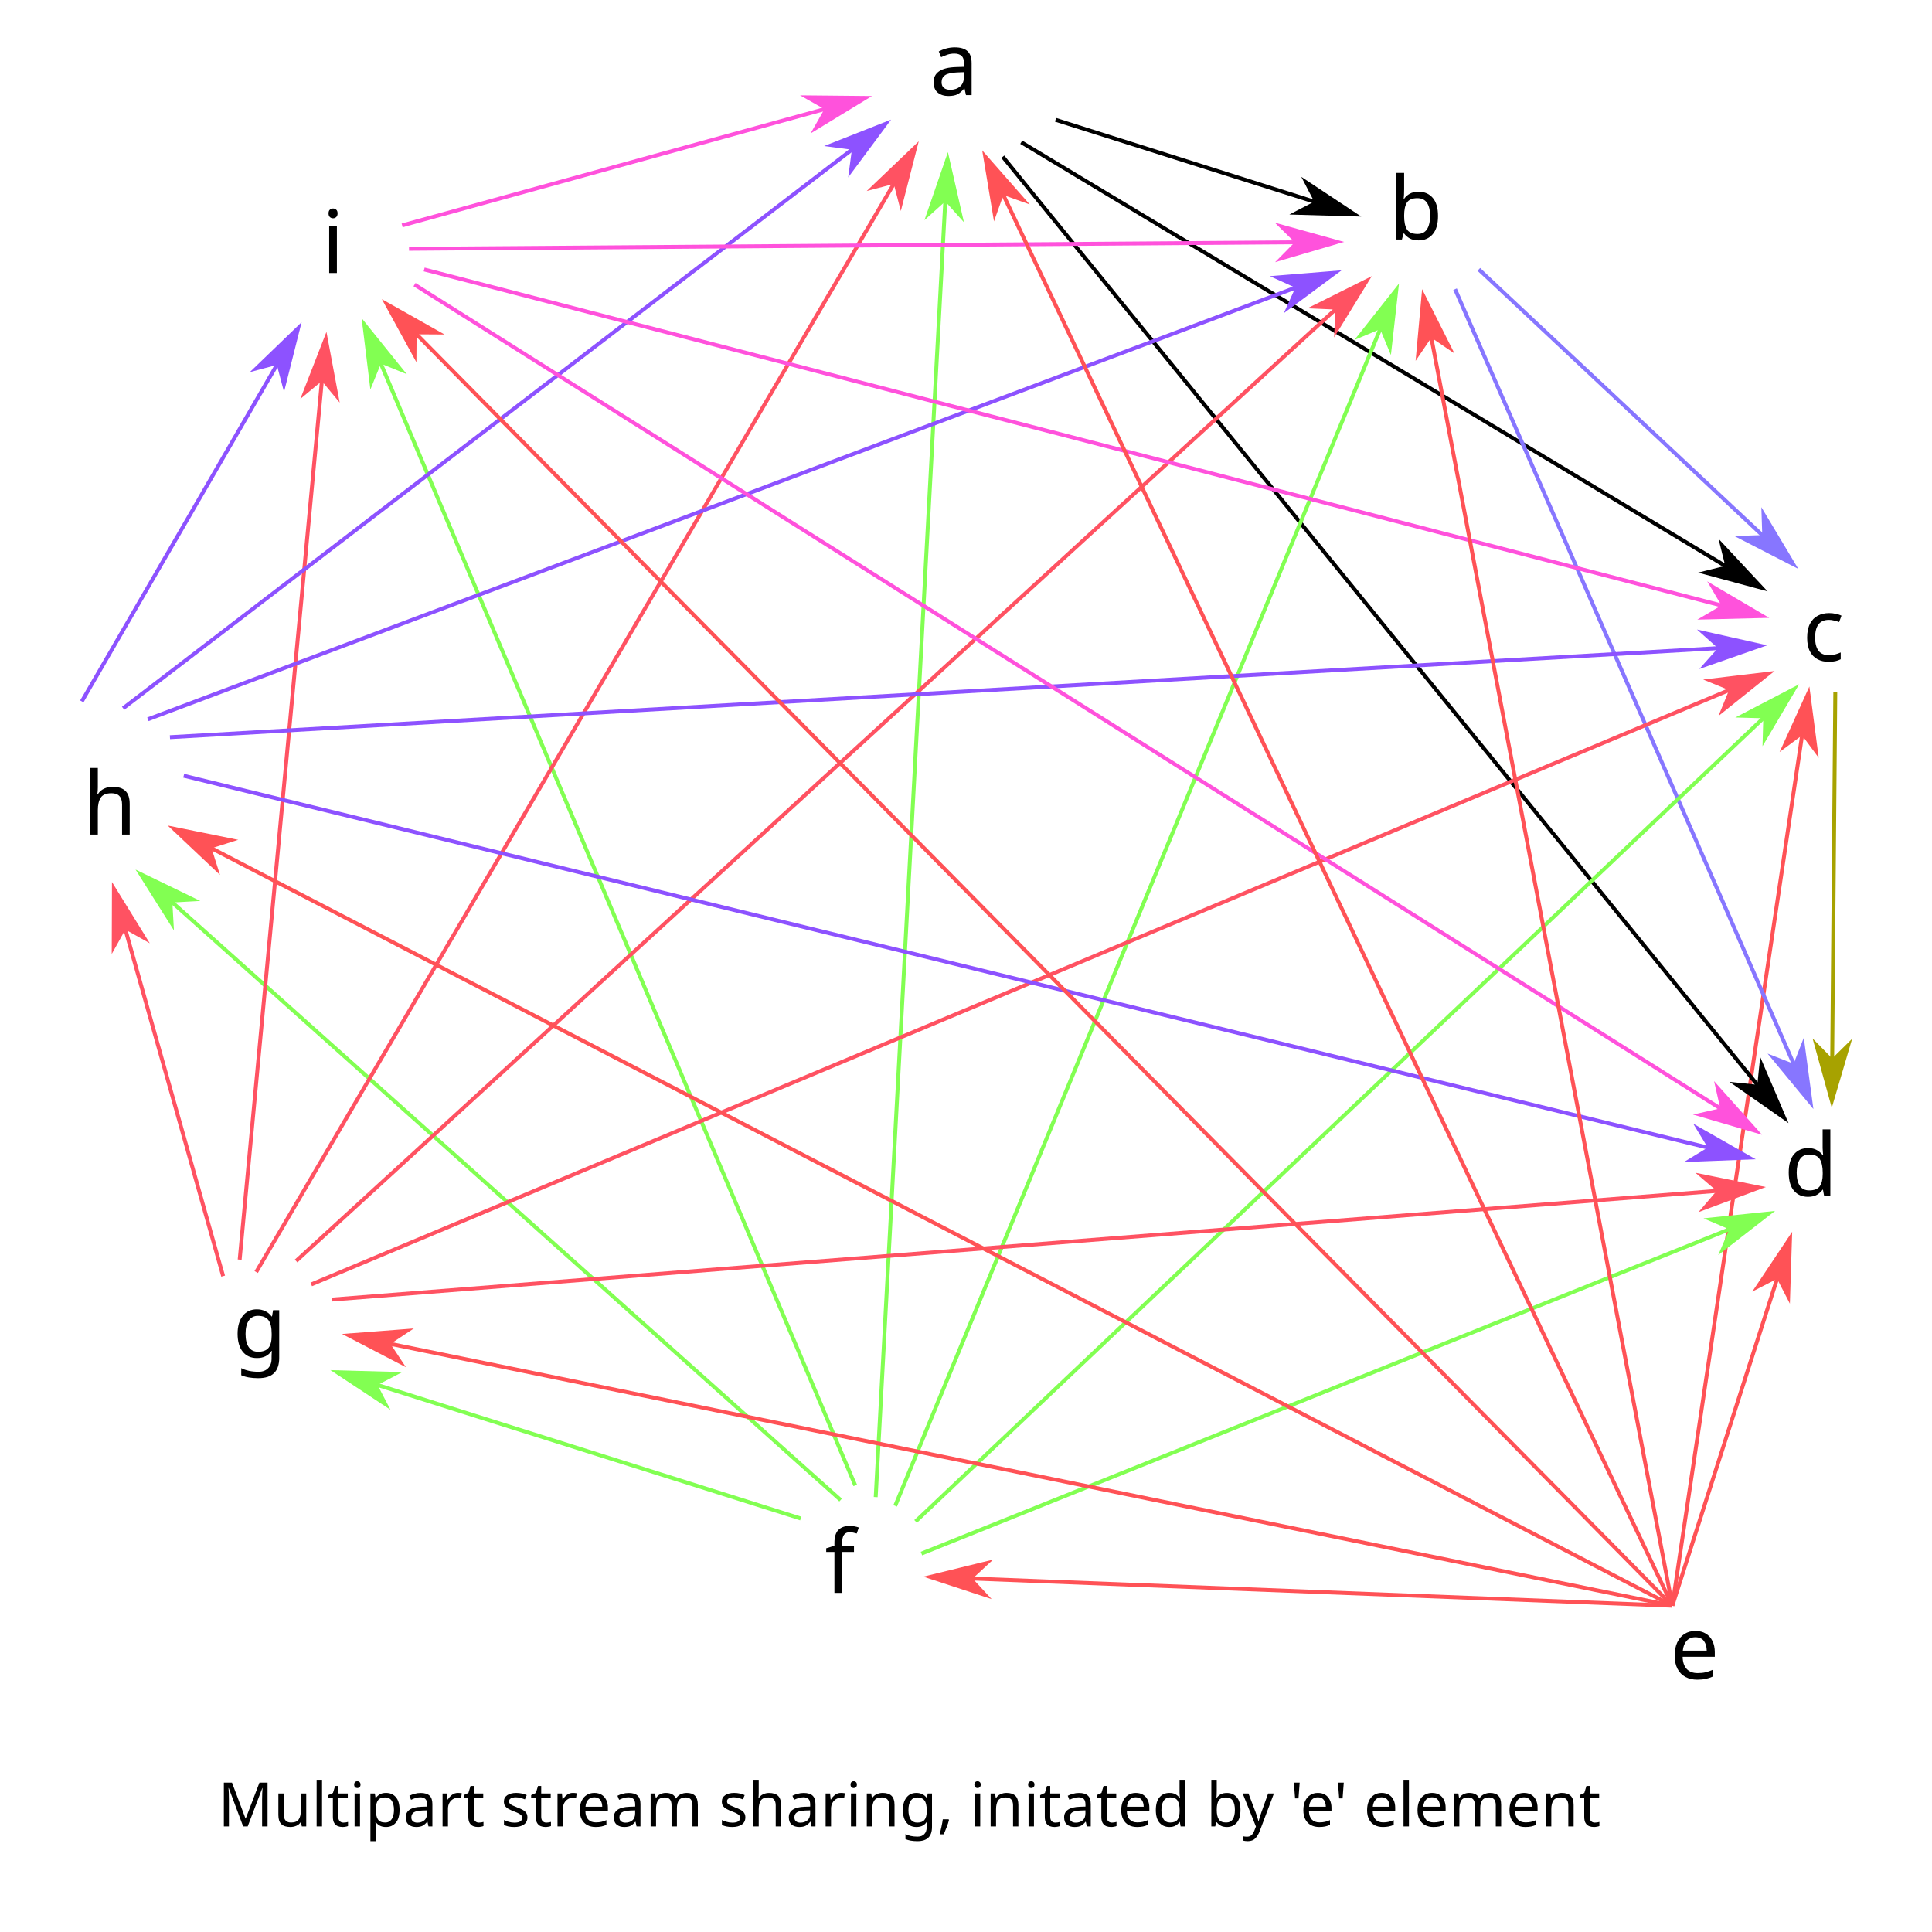
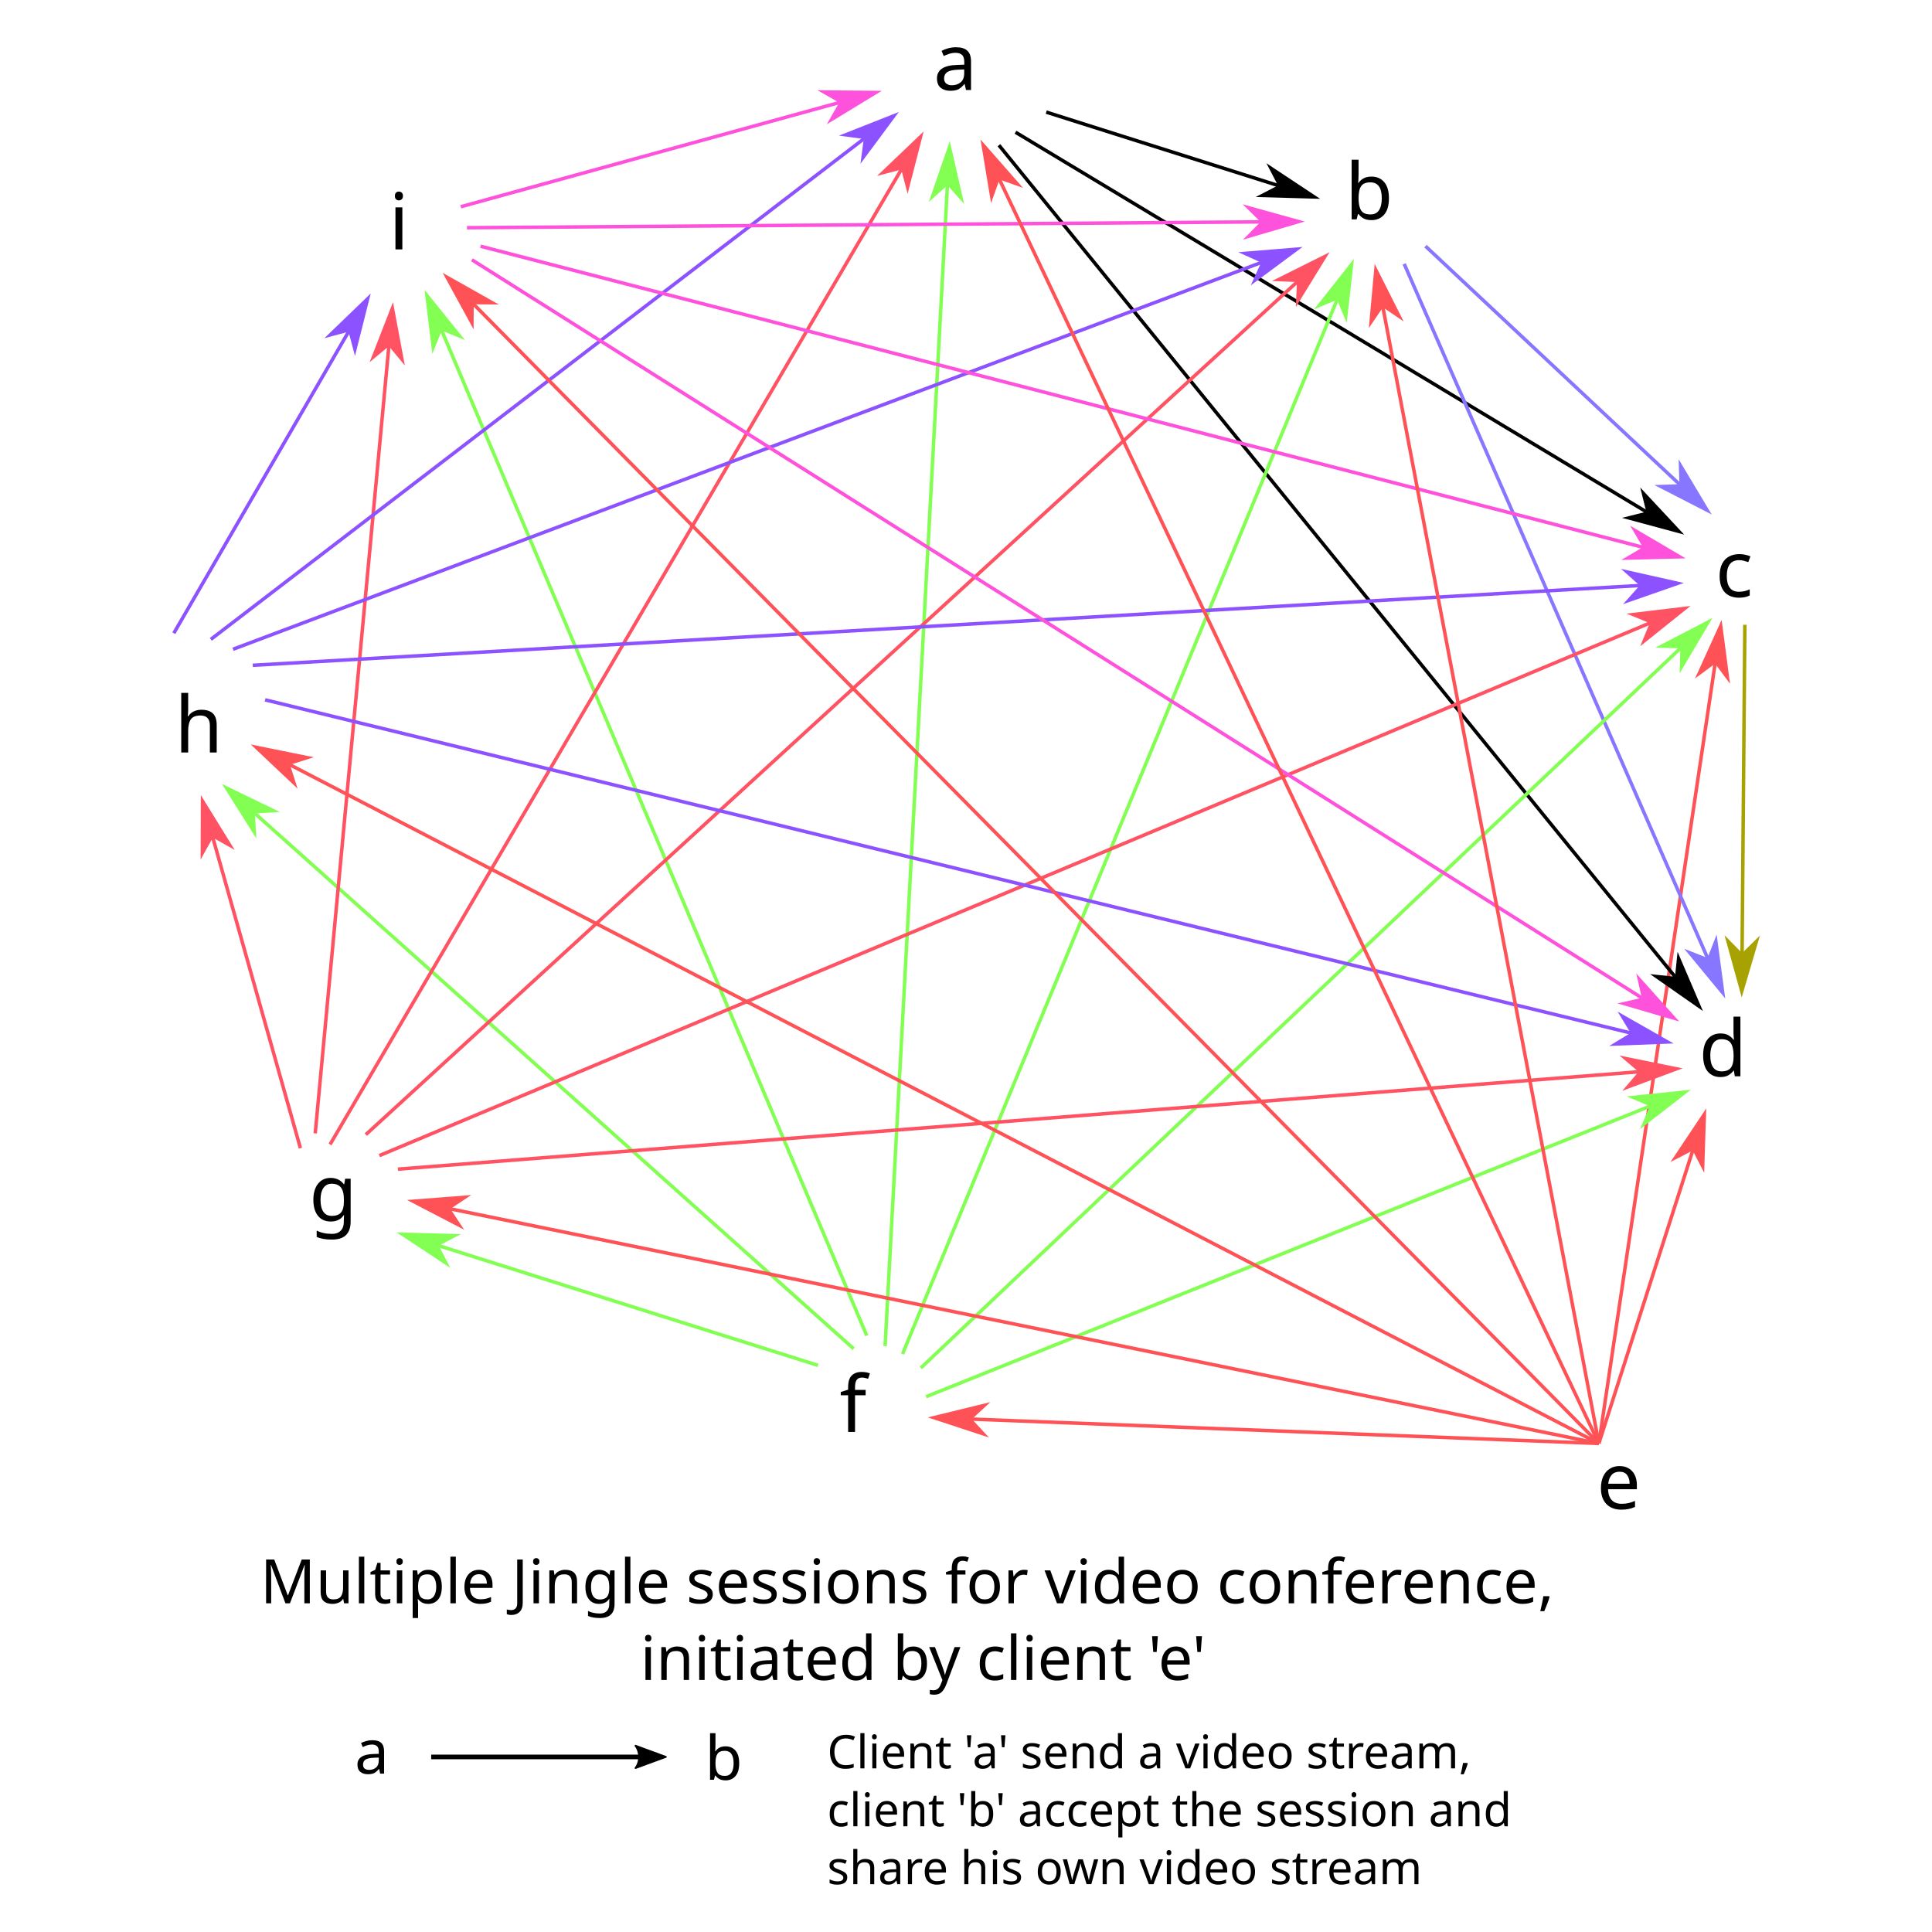
<svg xmlns="http://www.w3.org/2000/svg" width="200mm" height="200mm" viewBox="0 0 708.661 708.661" id="svg2" version="1.1">
  <defs id="defs4">
+     <marker orient="auto" refY="0.0" refX="0.0" id="Arrow2Mend" style="overflow:visible;">
+       <path id="path4729" style="fill-rule:evenodd;stroke-width:0.625;stroke-linejoin:round;stroke:#000000;stroke-opacity:1;fill:#000000;fill-opacity:1" d="M 8.719,4.034 L -2.207,0.016 L 8.719,-4.002 C 6.973,-1.63 6.983,1.616 8.719,4.034 z " transform="scale(0.6) rotate(180) translate(0,0)" />
+     </marker>
    <marker style="overflow:visible" id="marker24351" refX="0" refY="0" orient="auto">
      <path transform="matrix(-0.8,0,0,-0.8,-10,0)" style="fill:#ff5256;fill-opacity:1;fill-rule:evenodd;stroke:#ff5256;stroke-width:1pt;stroke-opacity:1" d="M 0,0 5,-5 -12.5,0 5,5 0,0 Z" id="path24353" />
    </marker>
    <marker orient="auto" refY="0" refX="0" id="marker21482" style="overflow:visible">
      <path id="path21484" d="M 0,0 5,-5 -12.5,0 5,5 0,0 Z" style="fill:#ff5256;fill-opacity:1;fill-rule:evenodd;stroke:#ff5256;stroke-width:1pt;stroke-opacity:1" transform="matrix(-0.8,0,0,-0.8,-10,0)" />
    </marker>
    <marker style="overflow:visible" id="marker20978" refX="0" refY="0" orient="auto">
      <path transform="matrix(-0.8,0,0,-0.8,-10,0)" style="fill:#ff5256;fill-opacity:1;fill-rule:evenodd;stroke:#ff5256;stroke-width:1pt;stroke-opacity:1" d="M 0,0 5,-5 -12.5,0 5,5 0,0 Z" id="path20980" />
    </marker>
    <marker orient="auto" refY="0" refX="0" id="marker20618" style="overflow:visible">
      <path id="path20620" d="M 0,0 5,-5 -12.5,0 5,5 0,0 Z" style="fill:#ff5256;fill-opacity:1;fill-rule:evenodd;stroke:#ff5256;stroke-width:1pt;stroke-opacity:1" transform="matrix(-0.8,0,0,-0.8,-10,0)" />
    </marker>
    <marker style="overflow:visible" id="marker20156" refX="0" refY="0" orient="auto">
      <path transform="matrix(-0.8,0,0,-0.8,-10,0)" style="fill:#ff5256;fill-opacity:1;fill-rule:evenodd;stroke:#ff5256;stroke-width:1pt;stroke-opacity:1" d="M 0,0 5,-5 -12.5,0 5,5 0,0 Z" id="path20158" />
    </marker>
    <marker orient="auto" refY="0" refX="0" id="marker19622" style="overflow:visible">
      <path id="path19624" d="M 0,0 5,-5 -12.5,0 5,5 0,0 Z" style="fill:#ff5256;fill-opacity:1;fill-rule:evenodd;stroke:#ff5256;stroke-width:1pt;stroke-opacity:1" transform="matrix(-0.8,0,0,-0.8,-10,0)" />
    </marker>
    <marker style="overflow:visible" id="marker19178" refX="0" refY="0" orient="auto">
      <path transform="matrix(-0.8,0,0,-0.8,-10,0)" style="fill:#ff5256;fill-opacity:1;fill-rule:evenodd;stroke:#ff5256;stroke-width:1pt;stroke-opacity:1" d="M 0,0 5,-5 -12.5,0 5,5 0,0 Z" id="path19180" />
    </marker>
    <marker orient="auto" refY="0" refX="0" id="marker18434" style="overflow:visible">
      <path id="path18436" d="M 0,0 5,-5 -12.5,0 5,5 0,0 Z" style="fill:#ff5256;fill-opacity:1;fill-rule:evenodd;stroke:#ff5256;stroke-width:1pt;stroke-opacity:1" transform="matrix(-0.8,0,0,-0.8,-10,0)" />
    </marker>
    <marker style="overflow:visible" id="marker17888" refX="0" refY="0" orient="auto">
      <path transform="matrix(-0.8,0,0,-0.8,-10,0)" style="fill:#ff52dc;fill-opacity:1;fill-rule:evenodd;stroke:#ff52dc;stroke-width:1pt;stroke-opacity:1" d="M 0,0 5,-5 -12.5,0 5,5 0,0 Z" id="path17890" />
    </marker>
    <marker orient="auto" refY="0" refX="0" id="marker17504" style="overflow:visible">
      <path id="path17506" d="M 0,0 5,-5 -12.5,0 5,5 0,0 Z" style="fill:#ff52dc;fill-opacity:1;fill-rule:evenodd;stroke:#ff52dc;stroke-width:1pt;stroke-opacity:1" transform="matrix(-0.8,0,0,-0.8,-10,0)" />
    </marker>
    <marker style="overflow:visible" id="marker17096" refX="0" refY="0" orient="auto">
      <path transform="matrix(-0.8,0,0,-0.8,-10,0)" style="fill:#ff52dc;fill-opacity:1;fill-rule:evenodd;stroke:#ff52dc;stroke-width:1pt;stroke-opacity:1" d="M 0,0 5,-5 -12.5,0 5,5 0,0 Z" id="path17098" />
    </marker>
    <marker orient="auto" refY="0" refX="0" id="marker16442" style="overflow:visible">
      <path id="path16444" d="M 0,0 5,-5 -12.5,0 5,5 0,0 Z" style="fill:#ff52dc;fill-opacity:1;fill-rule:evenodd;stroke:#ff52dc;stroke-width:1pt;stroke-opacity:1" transform="matrix(-0.8,0,0,-0.8,-10,0)" />
    </marker>
    <marker style="overflow:visible" id="marker16010" refX="0" refY="0" orient="auto">
      <path transform="matrix(-0.8,0,0,-0.8,-10,0)" style="fill:#8d52ff;fill-opacity:1;fill-rule:evenodd;stroke:#8d52ff;stroke-width:1pt;stroke-opacity:1" d="M 0,0 5,-5 -12.5,0 5,5 0,0 Z" id="path16012" />
    </marker>
    <marker orient="auto" refY="0" refX="0" id="marker15458" style="overflow:visible">
      <path id="path15460" d="M 0,0 5,-5 -12.5,0 5,5 0,0 Z" style="fill:#8d52ff;fill-opacity:1;fill-rule:evenodd;stroke:#8d52ff;stroke-width:1pt;stroke-opacity:1" transform="matrix(-0.8,0,0,-0.8,-10,0)" />
    </marker>
    <marker style="overflow:visible" id="marker14858" refX="0" refY="0" orient="auto">
      <path transform="matrix(-0.8,0,0,-0.8,-10,0)" style="fill:#8d52ff;fill-opacity:1;fill-rule:evenodd;stroke:#8d52ff;stroke-width:1pt;stroke-opacity:1" d="M 0,0 5,-5 -12.5,0 5,5 0,0 Z" id="path14860" />
    </marker>
    <marker orient="auto" refY="0" refX="0" id="marker14294" style="overflow:visible">
      <path id="path14296" d="M 0,0 5,-5 -12.5,0 5,5 0,0 Z" style="fill:#8d52ff;fill-opacity:1;fill-rule:evenodd;stroke:#8d52ff;stroke-width:1pt;stroke-opacity:1" transform="matrix(-0.8,0,0,-0.8,-10,0)" />
    </marker>
    <marker style="overflow:visible" id="marker13418" refX="0" refY="0" orient="auto">
      <path transform="matrix(-0.8,0,0,-0.8,-10,0)" style="fill:#8d52ff;fill-opacity:1;fill-rule:evenodd;stroke:#8d52ff;stroke-width:1pt;stroke-opacity:1" d="M 0,0 5,-5 -12.5,0 5,5 0,0 Z" id="path13420" />
    </marker>
    <marker orient="auto" refY="0" refX="0" id="marker13088" style="overflow:visible">
      <path id="path13090" d="M 0,0 5,-5 -12.5,0 5,5 0,0 Z" style="fill:#ff5262;fill-opacity:1;fill-rule:evenodd;stroke:#ff5262;stroke-width:1pt;stroke-opacity:1" transform="matrix(-0.8,0,0,-0.8,-10,0)" />
    </marker>
    <marker style="overflow:visible" id="marker12566" refX="0" refY="0" orient="auto">
      <path transform="matrix(-0.8,0,0,-0.8,-10,0)" style="fill:#ff5262;fill-opacity:1;fill-rule:evenodd;stroke:#ff5262;stroke-width:1pt;stroke-opacity:1" d="M 0,0 5,-5 -12.5,0 5,5 0,0 Z" id="path12568" />
    </marker>
    <marker orient="auto" refY="0" refX="0" id="marker12182" style="overflow:visible">
      <path id="path12184" d="M 0,0 5,-5 -12.5,0 5,5 0,0 Z" style="fill:#ff5262;fill-opacity:1;fill-rule:evenodd;stroke:#ff5262;stroke-width:1pt;stroke-opacity:1" transform="matrix(-0.8,0,0,-0.8,-10,0)" />
    </marker>
    <marker style="overflow:visible" id="marker11780" refX="0" refY="0" orient="auto">
      <path transform="matrix(-0.8,0,0,-0.8,-10,0)" style="fill:#ff5262;fill-opacity:1;fill-rule:evenodd;stroke:#ff5262;stroke-width:1pt;stroke-opacity:1" d="M 0,0 5,-5 -12.5,0 5,5 0,0 Z" id="path11782" />
    </marker>
    <marker orient="auto" refY="0" refX="0" id="marker11330" style="overflow:visible">
      <path id="path11332" d="M 0,0 5,-5 -12.5,0 5,5 0,0 Z" style="fill:#ff5262;fill-opacity:1;fill-rule:evenodd;stroke:#ff5262;stroke-width:1pt;stroke-opacity:1" transform="matrix(-0.8,0,0,-0.8,-10,0)" />
    </marker>
    <marker style="overflow:visible" id="marker10544" refX="0" refY="0" orient="auto">
      <path transform="matrix(-0.8,0,0,-0.8,-10,0)" style="fill:#ff5262;fill-opacity:1;fill-rule:evenodd;stroke:#ff5262;stroke-width:1pt;stroke-opacity:1" d="M 0,0 5,-5 -12.5,0 5,5 0,0 Z" id="path10546" />
    </marker>
    <marker orient="auto" refY="0" refX="0" id="marker10202" style="overflow:visible">
      <path id="path10204" d="M 0,0 5,-5 -12.5,0 5,5 0,0 Z" style="fill:#82ff52;fill-opacity:1;fill-rule:evenodd;stroke:#82ff52;stroke-width:1pt;stroke-opacity:1" transform="matrix(-0.8,0,0,-0.8,-10,0)" />
    </marker>
    <marker style="overflow:visible" id="marker9866" refX="0" refY="0" orient="auto">
      <path transform="matrix(-0.8,0,0,-0.8,-10,0)" style="fill:#82ff52;fill-opacity:1;fill-rule:evenodd;stroke:#82ff52;stroke-width:1pt;stroke-opacity:1" d="M 0,0 5,-5 -12.5,0 5,5 0,0 Z" id="path9868" />
    </marker>
    <marker orient="auto" refY="0" refX="0" id="marker9464" style="overflow:visible">
      <path id="path9466" d="M 0,0 5,-5 -12.5,0 5,5 0,0 Z" style="fill:#82ff52;fill-opacity:1;fill-rule:evenodd;stroke:#82ff52;stroke-width:1pt;stroke-opacity:1" transform="matrix(-0.8,0,0,-0.8,-10,0)" />
    </marker>
    <marker style="overflow:visible" id="marker9008" refX="0" refY="0" orient="auto">
      <path transform="matrix(-0.8,0,0,-0.8,-10,0)" style="fill:#82ff52;fill-opacity:1;fill-rule:evenodd;stroke:#82ff52;stroke-width:1pt;stroke-opacity:1" d="M 0,0 5,-5 -12.5,0 5,5 0,0 Z" id="path9010" />
    </marker>
    <marker orient="auto" refY="0" refX="0" id="marker8666" style="overflow:visible">
      <path id="path8668" d="M 0,0 5,-5 -12.5,0 5,5 0,0 Z" style="fill:#82ff52;fill-opacity:1;fill-rule:evenodd;stroke:#82ff52;stroke-width:1pt;stroke-opacity:1" transform="matrix(-0.8,0,0,-0.8,-10,0)" />
    </marker>
    <marker style="overflow:visible" id="marker8384" refX="0" refY="0" orient="auto">
      <path transform="matrix(-0.8,0,0,-0.8,-10,0)" style="fill:#82ff52;fill-opacity:1;fill-rule:evenodd;stroke:#82ff52;stroke-width:1pt;stroke-opacity:1" d="M 0,0 5,-5 -12.5,0 5,5 0,0 Z" id="path8386" />
    </marker>
    <marker orient="auto" refY="0" refX="0" id="marker8174" style="overflow:visible">
      <path id="path8176" d="M 0,0 5,-5 -12.5,0 5,5 0,0 Z" style="fill:#82ff52;fill-opacity:1;fill-rule:evenodd;stroke:#82ff52;stroke-width:1pt;stroke-opacity:1" transform="matrix(-0.8,0,0,-0.8,-10,0)" />
    </marker>
    <marker style="overflow:visible" id="marker6668" refX="0" refY="0" orient="auto">
      <path transform="matrix(-0.8,0,0,-0.8,-10,0)" style="fill:#a7a200;fill-opacity:1;fill-rule:evenodd;stroke:#a7a200;stroke-width:1pt;stroke-opacity:1" d="M 0,0 5,-5 -12.5,0 5,5 0,0 Z" id="path6670" />
    </marker>
    <marker orient="auto" refY="0" refX="0" id="marker6350" style="overflow:visible">
      <path id="path6352" d="M 0,0 5,-5 -12.5,0 5,5 0,0 Z" style="fill:#8776ff;fill-opacity:1;fill-rule:evenodd;stroke:#8776ff;stroke-width:1pt;stroke-opacity:1" transform="matrix(-0.8,0,0,-0.8,-10,0)" />
    </marker>
    <marker style="overflow:visible" id="marker5876" refX="0" refY="0" orient="auto">
      <path transform="matrix(-0.8,0,0,-0.8,-10,0)" style="fill:#8776ff;fill-opacity:1;fill-rule:evenodd;stroke:#8776ff;stroke-width:1pt;stroke-opacity:1" d="M 0,0 5,-5 -12.5,0 5,5 0,0 Z" id="path5878" />
    </marker>
    <marker orient="auto" refY="0" refX="0" id="marker5594" style="overflow:visible">
      <path id="path5596" d="M 0,0 5,-5 -12.5,0 5,5 0,0 Z" style="fill:#000000;fill-opacity:1;fill-rule:evenodd;stroke:#000000;stroke-width:1pt;stroke-opacity:1" transform="matrix(-0.8,0,0,-0.8,-10,0)" />
    </marker>
    <marker style="overflow:visible" id="marker5102" refX="0" refY="0" orient="auto">
      <path transform="matrix(-0.8,0,0,-0.8,-10,0)" style="fill:#000000;fill-opacity:1;fill-rule:evenodd;stroke:#000000;stroke-width:1pt;stroke-opacity:1" d="M 0,0 5,-5 -12.5,0 5,5 0,0 Z" id="path5104" />
    </marker>
    <marker orient="auto" refY="0" refX="0" id="Arrow1Lend" style="overflow:visible">
      <path id="path4221" d="M 0,0 5,-5 -12.5,0 5,5 0,0 Z" style="fill:#000000;fill-opacity:1;fill-rule:evenodd;stroke:#000000;stroke-width:1pt;stroke-opacity:1" transform="matrix(-0.8,0,0,-0.8,-10,0)" />
    </marker>
  </defs>
  <g id="layer1" transform="translate(0,-343.7008)">
-     <path id="path19176" d="M 613.417,932.685 663.274,598.245" style="fill:none;fill-rule:evenodd;stroke:#ff5256;stroke-width:1.428px;stroke-linecap:butt;stroke-linejoin:miter;stroke-opacity:1;marker-end:url(#marker19178)" />
    <text xml:space="preserve" style="font-style:normal;font-weight:normal;font-size:22.5px;line-height:125%;font-family:sans-serif;letter-spacing:0px;word-spacing:0px;fill:#000000;fill-opacity:1;stroke:none;stroke-width:1px;stroke-linecap:butt;stroke-linejoin:miter;stroke-opacity:1" x="122.857" y="399.505" id="text4136">
      <tspan id="tspan4138" x="122.857" y="399.505" />
    </text>
-     <text xml:space="preserve" style="font-style:normal;font-weight:normal;font-size:32.119px;line-height:125%;font-family:sans-serif;letter-spacing:0px;word-spacing:0px;fill:#000000;fill-opacity:1;stroke:none;stroke-width:1px;stroke-linecap:butt;stroke-linejoin:miter;stroke-opacity:1" x="340.968" y="378.59" id="text4176">
-       <tspan id="tspan4178" x="340.968" y="378.59">a</tspan>
+     <g id="g4640" transform="translate(33.80554,0)">
+       <path style="fill:none;fill-rule:evenodd;stroke:#ff5256;stroke-width:1.279px;stroke-linecap:butt;stroke-linejoin:miter;stroke-opacity:1;marker-end:url(#marker19178)" d="m 552.657,873.167 44.67,-299.646" id="path19176" />
+       <text id="text4176" y="376.718" x="308.552" style="font-style:normal;font-weight:normal;font-size:28.777px;line-height:125%;font-family:sans-serif;letter-spacing:0px;word-spacing:0px;fill:#000000;fill-opacity:1;stroke:none;stroke-width:1px;stroke-linecap:butt;stroke-linejoin:miter;stroke-opacity:1" xml:space="preserve">
+         <tspan y="376.718" x="308.552" id="tspan4178">a</tspan>
+       </text>
+       <text id="text4180" y="424.164" x="459.533" style="font-style:normal;font-weight:normal;font-size:28.777px;line-height:125%;font-family:sans-serif;letter-spacing:0px;word-spacing:0px;fill:#000000;fill-opacity:1;stroke:none;stroke-width:1px;stroke-linecap:butt;stroke-linejoin:miter;stroke-opacity:1" xml:space="preserve">
+         <tspan y="424.164" x="459.533" id="tspan4182">b</tspan>
+       </text>
+       <text id="text4184" y="562.665" x="595.382" style="font-style:normal;font-weight:normal;font-size:28.777px;line-height:125%;font-family:sans-serif;letter-spacing:0px;word-spacing:0px;fill:#000000;fill-opacity:1;stroke:none;stroke-width:1px;stroke-linecap:butt;stroke-linejoin:miter;stroke-opacity:1" xml:space="preserve">
+         <tspan y="562.665" x="595.382" id="tspan4186">c</tspan>
+       </text>
+       <text id="text4188" y="738.49" x="589.327" style="font-style:normal;font-weight:normal;font-size:28.777px;line-height:125%;font-family:sans-serif;letter-spacing:0px;word-spacing:0px;fill:#000000;fill-opacity:1;stroke:none;stroke-width:1px;stroke-linecap:butt;stroke-linejoin:miter;stroke-opacity:1" xml:space="preserve">
+         <tspan y="738.49" x="589.327" id="tspan4190">d</tspan>
+       </text>
+       <text id="text4192" y="897.173" x="551.841" style="font-style:normal;font-weight:normal;font-size:28.777px;line-height:125%;font-family:sans-serif;letter-spacing:0px;word-spacing:0px;fill:#000000;fill-opacity:1;stroke:none;stroke-width:1px;stroke-linecap:butt;stroke-linejoin:miter;stroke-opacity:1" xml:space="preserve">
+         <tspan y="897.173" x="551.841" id="tspan4194">e</tspan>
+       </text>
+       <text id="text4196" y="868.951" x="274.15" style="font-style:normal;font-weight:normal;font-size:28.777px;line-height:125%;font-family:sans-serif;letter-spacing:0px;word-spacing:0px;fill:#000000;fill-opacity:1;stroke:none;stroke-width:1px;stroke-linecap:butt;stroke-linejoin:miter;stroke-opacity:1" xml:space="preserve">
+         <tspan y="868.951" x="274.15" id="tspan4198">f</tspan>
+       </text>
+       <text id="text4200" y="791.477" x="79.558" style="font-style:normal;font-weight:normal;font-size:28.777px;line-height:125%;font-family:sans-serif;letter-spacing:0px;word-spacing:0px;fill:#000000;fill-opacity:1;stroke:none;stroke-width:1px;stroke-linecap:butt;stroke-linejoin:miter;stroke-opacity:1" xml:space="preserve">
+         <tspan y="791.477" x="79.558" id="tspan4202">g</tspan>
+       </text>
+       <text id="text4204" y="619.727" x="30.225" style="font-style:normal;font-weight:normal;font-size:28.777px;line-height:125%;font-family:sans-serif;letter-spacing:0px;word-spacing:0px;fill:#000000;fill-opacity:1;stroke:none;stroke-width:1px;stroke-linecap:butt;stroke-linejoin:miter;stroke-opacity:1" xml:space="preserve">
+         <tspan y="619.727" x="30.225" id="tspan4206">h</tspan>
+       </text>
+       <text id="text4208" y="435.187" x="108.792" style="font-style:normal;font-weight:normal;font-size:28.777px;line-height:125%;font-family:sans-serif;letter-spacing:0px;word-spacing:0px;fill:#000000;fill-opacity:1;stroke:none;stroke-width:1px;stroke-linecap:butt;stroke-linejoin:miter;stroke-opacity:1" xml:space="preserve">
+         <tspan y="435.187" x="108.792" id="tspan4210">i</tspan>
+       </text>
+       <path id="path4212" d="m 349.96,384.826 98.106,31.054" style="fill:none;fill-rule:evenodd;stroke:#000000;stroke-width:1.279px;stroke-linecap:butt;stroke-linejoin:miter;stroke-opacity:1;marker-end:url(#Arrow1Lend)" />
+       <path style="fill:none;fill-rule:evenodd;stroke:#000000;stroke-width:1.279px;stroke-linecap:butt;stroke-linejoin:miter;stroke-opacity:1;marker-end:url(#marker5102)" d="M 338.681,392.2 581.833,538.519" id="path5100" />
+       <path id="path5592" d="M 332.608,396.972 589.269,712.627" style="fill:none;fill-rule:evenodd;stroke:#000000;stroke-width:1.279px;stroke-linecap:butt;stroke-linejoin:miter;stroke-opacity:1;marker-end:url(#marker5594)" />
+       <path style="fill:none;fill-rule:evenodd;stroke:#8776ff;stroke-width:1.279px;stroke-linecap:butt;stroke-linejoin:miter;stroke-opacity:1;marker-end:url(#marker5876)" d="m 489.059,433.987 103.187,96.738" id="path5874" />
+       <path id="path6348" d="M 481.251,440.493 598.024,707.664" style="fill:none;fill-rule:evenodd;stroke:#8776ff;stroke-width:1.279px;stroke-linecap:butt;stroke-linejoin:miter;stroke-opacity:1;marker-end:url(#marker6350)" />
+       <path style="fill:none;fill-rule:evenodd;stroke:#a7a200;stroke-width:1.279px;stroke-linecap:butt;stroke-linejoin:miter;stroke-opacity:1;marker-end:url(#marker6668)" d="m 606.213,572.87 -1.134,134.18" id="path6666" />
+       <path id="path8172" d="M 266.208,844.505 114.019,796.482" style="fill:none;fill-rule:evenodd;stroke:#82ff52;stroke-width:1.279px;stroke-linecap:butt;stroke-linejoin:miter;stroke-opacity:1;marker-end:url(#marker8174)" />
+       <path style="fill:none;fill-rule:evenodd;stroke:#82ff52;stroke-width:1.279px;stroke-linecap:butt;stroke-linejoin:miter;stroke-opacity:1;marker-end:url(#marker8384)" d="M 279.328,838.425 49.45,632.89" id="path8382" />
+       <path id="path8664" d="M 284.128,833.625 122.873,452.298" style="fill:none;fill-rule:evenodd;stroke:#82ff52;stroke-width:1.279px;stroke-linecap:butt;stroke-linejoin:miter;stroke-opacity:1;marker-end:url(#marker8666)" />
+       <path style="fill:none;fill-rule:evenodd;stroke:#82ff52;stroke-width:1.279px;stroke-linecap:butt;stroke-linejoin:miter;stroke-opacity:1;marker-end:url(#marker9008)" d="M 290.847,837.465 314.446,397.924" id="path9006" />
+       <path id="path9462" d="M 297.247,840.345 461.881,440.937" style="fill:none;fill-rule:evenodd;stroke:#82ff52;stroke-width:1.279px;stroke-linecap:butt;stroke-linejoin:miter;stroke-opacity:1;marker-end:url(#marker9464)" />
+       <path style="fill:none;fill-rule:evenodd;stroke:#82ff52;stroke-width:1.279px;stroke-linecap:butt;stroke-linejoin:miter;stroke-opacity:1;marker-end:url(#marker9866)" d="M 303.967,845.464 592.531,572.043" id="path9864" />
+       <path id="path10200" d="M 305.887,856.024 584.119,744.341" style="fill:none;fill-rule:evenodd;stroke:#82ff52;stroke-width:1.279px;stroke-linecap:butt;stroke-linejoin:miter;stroke-opacity:1;marker-end:url(#marker10202)" />
+       <path style="fill:none;fill-rule:evenodd;stroke:#ff5262;stroke-width:1.279px;stroke-linecap:butt;stroke-linejoin:miter;stroke-opacity:1;marker-end:url(#marker10544)" d="M 76.391,764.854 40.531,637.723" id="path10542" />
+       <path id="path11328" d="M 81.822,759.424 110.114,457" style="fill:none;fill-rule:evenodd;stroke:#ff5262;stroke-width:1.279px;stroke-linecap:butt;stroke-linejoin:miter;stroke-opacity:1;marker-end:url(#marker11330)" />
+       <path style="fill:none;fill-rule:evenodd;stroke:#ff5262;stroke-width:1.279px;stroke-linecap:butt;stroke-linejoin:miter;stroke-opacity:1;marker-end:url(#marker11780)" d="M 87.252,763.497 303.742,394.039" id="path11778" />
+       <path id="path12180" d="M 100.376,759.876 452.054,437.891" style="fill:none;fill-rule:evenodd;stroke:#ff5262;stroke-width:1.279px;stroke-linecap:butt;stroke-linejoin:miter;stroke-opacity:1;marker-end:url(#marker12182)" />
+       <path style="fill:none;fill-rule:evenodd;stroke:#ff5262;stroke-width:1.279px;stroke-linecap:butt;stroke-linejoin:miter;stroke-opacity:1;marker-end:url(#marker12566)" d="M 105.353,767.57 583.98,566.94" id="path12564" />
+       <path id="path13086" d="M 112.141,772.547 580.931,735.762" style="fill:none;fill-rule:evenodd;stroke:#ff5262;stroke-width:1.279px;stroke-linecap:butt;stroke-linejoin:miter;stroke-opacity:1;marker-end:url(#marker13088)" />
+       <path style="fill:none;fill-rule:evenodd;stroke:#8d52ff;stroke-width:1.279px;stroke-linecap:butt;stroke-linejoin:miter;stroke-opacity:1;marker-end:url(#marker13418)" d="M 29.946,575.963 100.939,453.488" id="path13416" />
+       <path id="path14292" d="M 43.522,578.226 293.933,386.287" style="fill:none;fill-rule:evenodd;stroke:#8d52ff;stroke-width:1.279px;stroke-linecap:butt;stroke-linejoin:miter;stroke-opacity:1;marker-end:url(#marker14294)" />
+       <path style="fill:none;fill-rule:evenodd;stroke:#8d52ff;stroke-width:1.279px;stroke-linecap:butt;stroke-linejoin:miter;stroke-opacity:1;marker-end:url(#marker14858)" d="M 51.667,581.846 441.643,435.164" id="path14856" />
+       <path id="path15456" d="M 58.908,587.729 581.368,557.675" style="fill:none;fill-rule:evenodd;stroke:#8d52ff;stroke-width:1.279px;stroke-linecap:butt;stroke-linejoin:miter;stroke-opacity:1;marker-end:url(#marker15458)" />
+       <path style="fill:none;fill-rule:evenodd;stroke:#8d52ff;stroke-width:1.279px;stroke-linecap:butt;stroke-linejoin:miter;stroke-opacity:1;marker-end:url(#marker16010)" d="M 63.433,600.4 577.659,725.854" id="path16008" />
+       <path id="path16440" d="M 135.216,419.533 287.248,377.677" style="fill:none;fill-rule:evenodd;stroke:#ff52dc;stroke-width:1.279px;stroke-linecap:butt;stroke-linejoin:miter;stroke-opacity:1;marker-end:url(#marker16442)" />
+       <path style="fill:none;fill-rule:evenodd;stroke:#ff52dc;stroke-width:1.279px;stroke-linecap:butt;stroke-linejoin:miter;stroke-opacity:1;marker-end:url(#marker17096)" d="m 137.479,427.226 304.835,-2.245" id="path17094" />
+       <path id="path17502" d="M 142.456,434.014 582.108,547.885" style="fill:none;fill-rule:evenodd;stroke:#ff52dc;stroke-width:1.279px;stroke-linecap:butt;stroke-linejoin:miter;stroke-opacity:1;marker-end:url(#marker17504)" />
+       <path style="fill:none;fill-rule:evenodd;stroke:#ff52dc;stroke-width:1.279px;stroke-linecap:butt;stroke-linejoin:miter;stroke-opacity:1;marker-end:url(#marker17888)" d="M 139.289,438.991 580.039,717.061" id="path17886" />
+       <path id="path18432" d="M 552.657,873.167 591.286,752.632" style="fill:none;fill-rule:evenodd;stroke:#ff5256;stroke-width:1.279px;stroke-linecap:butt;stroke-linejoin:miter;stroke-opacity:1;marker-end:url(#marker18434)" />
+       <path id="path19620" d="M 552.657,873.167 470.887,442.927" style="fill:none;fill-rule:evenodd;stroke:#ff5256;stroke-width:1.279px;stroke-linecap:butt;stroke-linejoin:miter;stroke-opacity:1;marker-end:url(#marker19622)" />
+       <path style="fill:none;fill-rule:evenodd;stroke:#ff5256;stroke-width:1.279px;stroke-linecap:butt;stroke-linejoin:miter;stroke-opacity:1;marker-end:url(#marker20156)" d="M 552.657,873.167 326.913,397.122" id="path20154" />
+       <path id="path20616" d="M 552.657,873.167 130.297,445.54" style="fill:none;fill-rule:evenodd;stroke:#ff5256;stroke-width:1.279px;stroke-linecap:butt;stroke-linejoin:miter;stroke-opacity:1;marker-end:url(#marker20618)" />
+       <path style="fill:none;fill-rule:evenodd;stroke:#ff5256;stroke-width:1.279px;stroke-linecap:butt;stroke-linejoin:miter;stroke-opacity:1;marker-end:url(#marker20978)" d="M 552.657,873.167 60.37,617.904" id="path20976" />
+       <path id="path21480" d="m 552.657,873.167 -243.698,-9.463" style="fill:none;fill-rule:evenodd;stroke:#ff5256;stroke-width:1.279px;stroke-linecap:butt;stroke-linejoin:miter;stroke-opacity:1;marker-end:url(#marker21482)" />
+       <path style="fill:none;fill-rule:evenodd;stroke:#ff5256;stroke-width:1.279px;stroke-linecap:butt;stroke-linejoin:miter;stroke-opacity:1;marker-end:url(#marker24351)" d="M 552.657,873.167 117.914,784.361" id="path24349" />
+     </g>
+     <text xml:space="preserve" style="font-style:normal;font-weight:normal;font-size:22.5px;line-height:125%;font-family:sans-serif;letter-spacing:0px;word-spacing:0px;fill:#000000;fill-opacity:1;stroke:none;stroke-width:1px;stroke-linecap:butt;stroke-linejoin:miter;stroke-opacity:1" x="353.227" y="931.792" id="text31303">
+       <tspan id="tspan31305" x="353.227" y="931.792" style="text-align:center;text-anchor:middle">Multiple Jingle sessions for video conference,</tspan>
+       <tspan x="353.227" y="959.917" id="tspan4620" style="text-align:center;text-anchor:middle">initiated by client 'e'</tspan>
    </text>
-     <text xml:space="preserve" style="font-style:normal;font-weight:normal;font-size:32.119px;line-height:125%;font-family:sans-serif;letter-spacing:0px;word-spacing:0px;fill:#000000;fill-opacity:1;stroke:none;stroke-width:1px;stroke-linecap:butt;stroke-linejoin:miter;stroke-opacity:1" x="509.479" y="431.544" id="text4180">
-       <tspan id="tspan4182" x="509.479" y="431.544">b</tspan>
-     </text>
-     <text xml:space="preserve" style="font-style:normal;font-weight:normal;font-size:32.119px;line-height:125%;font-family:sans-serif;letter-spacing:0px;word-spacing:0px;fill:#000000;fill-opacity:1;stroke:none;stroke-width:1px;stroke-linecap:butt;stroke-linejoin:miter;stroke-opacity:1" x="661.103" y="586.128" id="text4184">
-       <tspan id="tspan4186" x="661.103" y="586.128">c</tspan>
-     </text>
-     <text xml:space="preserve" style="font-style:normal;font-weight:normal;font-size:32.119px;line-height:125%;font-family:sans-serif;letter-spacing:0px;word-spacing:0px;fill:#000000;fill-opacity:1;stroke:none;stroke-width:1px;stroke-linecap:butt;stroke-linejoin:miter;stroke-opacity:1" x="654.345" y="782.369" id="text4188">
-       <tspan id="tspan4190" x="654.345" y="782.369">d</tspan>
-     </text>
-     <text xml:space="preserve" style="font-style:normal;font-weight:normal;font-size:32.119px;line-height:125%;font-family:sans-serif;letter-spacing:0px;word-spacing:0px;fill:#000000;fill-opacity:1;stroke:none;stroke-width:1px;stroke-linecap:butt;stroke-linejoin:miter;stroke-opacity:1" x="612.507" y="959.479" id="text4192">
-       <tspan id="tspan4194" x="612.507" y="959.479">e</tspan>
-     </text>
-     <text xml:space="preserve" style="font-style:normal;font-weight:normal;font-size:32.119px;line-height:125%;font-family:sans-serif;letter-spacing:0px;word-spacing:0px;fill:#000000;fill-opacity:1;stroke:none;stroke-width:1px;stroke-linecap:butt;stroke-linejoin:miter;stroke-opacity:1" x="302.57" y="927.979" id="text4196">
-       <tspan id="tspan4198" x="302.57" y="927.979">f</tspan>
-     </text>
-     <text xml:space="preserve" style="font-style:normal;font-weight:normal;font-size:32.119px;line-height:125%;font-family:sans-serif;letter-spacing:0px;word-spacing:0px;fill:#000000;fill-opacity:1;stroke:none;stroke-width:1px;stroke-linecap:butt;stroke-linejoin:miter;stroke-opacity:1" x="85.383" y="841.509" id="text4200">
-       <tspan id="tspan4202" x="85.383" y="841.509">g</tspan>
-     </text>
-     <text xml:space="preserve" style="font-style:normal;font-weight:normal;font-size:32.119px;line-height:125%;font-family:sans-serif;letter-spacing:0px;word-spacing:0px;fill:#000000;fill-opacity:1;stroke:none;stroke-width:1px;stroke-linecap:butt;stroke-linejoin:miter;stroke-opacity:1" x="30.322" y="649.816" id="text4204">
-       <tspan id="tspan4206" x="30.322" y="649.816">h</tspan>
-     </text>
-     <text xml:space="preserve" style="font-style:normal;font-weight:normal;font-size:32.119px;line-height:125%;font-family:sans-serif;letter-spacing:0px;word-spacing:0px;fill:#000000;fill-opacity:1;stroke:none;stroke-width:1px;stroke-linecap:butt;stroke-linejoin:miter;stroke-opacity:1" x="118.012" y="443.847" id="text4208">
-       <tspan id="tspan4210" x="118.012" y="443.847">i</tspan>
-     </text>
-     <path style="fill:none;fill-rule:evenodd;stroke:#000000;stroke-width:1.428px;stroke-linecap:butt;stroke-linejoin:miter;stroke-opacity:1;marker-end:url(#Arrow1Lend)" d="m 387.183,387.639 109.498,34.66" id="path4212" />
-     <path id="path5100" d="M 374.595,395.87 645.981,559.179" style="fill:none;fill-rule:evenodd;stroke:#000000;stroke-width:1.428px;stroke-linecap:butt;stroke-linejoin:miter;stroke-opacity:1;marker-end:url(#marker5102)" />
-     <path style="fill:none;fill-rule:evenodd;stroke:#000000;stroke-width:1.428px;stroke-linecap:butt;stroke-linejoin:miter;stroke-opacity:1;marker-end:url(#marker5594)" d="M 367.817,401.195 654.28,753.503" id="path5592" />
-     <path id="path5874" d="M 542.434,442.508 657.603,550.479" style="fill:none;fill-rule:evenodd;stroke:#8776ff;stroke-width:1.428px;stroke-linecap:butt;stroke-linejoin:miter;stroke-opacity:1;marker-end:url(#marker5876)" />
-     <path style="fill:none;fill-rule:evenodd;stroke:#8776ff;stroke-width:1.428px;stroke-linecap:butt;stroke-linejoin:miter;stroke-opacity:1;marker-end:url(#marker6350)" d="M 533.72,449.77 664.052,747.964" id="path6348" />
-     <path id="path6666" d="m 673.192,597.519 -1.266,149.76" style="fill:none;fill-rule:evenodd;stroke:#a7a200;stroke-width:1.428px;stroke-linecap:butt;stroke-linejoin:miter;stroke-opacity:1;marker-end:url(#marker6668)" />
-     <path style="fill:none;fill-rule:evenodd;stroke:#82ff52;stroke-width:1.428px;stroke-linecap:butt;stroke-linejoin:miter;stroke-opacity:1;marker-end:url(#marker8174)" d="M 293.707,900.694 123.846,847.095" id="path8172" />
-     <path id="path8382" d="M 308.35,893.908 51.779,664.507" style="fill:none;fill-rule:evenodd;stroke:#82ff52;stroke-width:1.428px;stroke-linecap:butt;stroke-linejoin:miter;stroke-opacity:1;marker-end:url(#marker8384)" />
-     <path style="fill:none;fill-rule:evenodd;stroke:#82ff52;stroke-width:1.428px;stroke-linecap:butt;stroke-linejoin:miter;stroke-opacity:1;marker-end:url(#marker8666)" d="M 313.707,888.551 133.728,462.946" id="path8664" />
-     <path id="path9006" d="M 321.207,892.837 347.545,402.258" style="fill:none;fill-rule:evenodd;stroke:#82ff52;stroke-width:1.428px;stroke-linecap:butt;stroke-linejoin:miter;stroke-opacity:1;marker-end:url(#marker9008)" />
-     <path style="fill:none;fill-rule:evenodd;stroke:#82ff52;stroke-width:1.428px;stroke-linecap:butt;stroke-linejoin:miter;stroke-opacity:1;marker-end:url(#marker9464)" d="M 328.35,896.051 512.1,450.265" id="path9462" />
-     <path id="path9864" d="M 335.85,901.765 657.921,596.595" style="fill:none;fill-rule:evenodd;stroke:#82ff52;stroke-width:1.428px;stroke-linecap:butt;stroke-linejoin:miter;stroke-opacity:1;marker-end:url(#marker9866)" />
-     <path style="fill:none;fill-rule:evenodd;stroke:#82ff52;stroke-width:1.428px;stroke-linecap:butt;stroke-linejoin:miter;stroke-opacity:1;marker-end:url(#marker10202)" d="M 337.993,913.551 648.533,788.9" id="path10200" />
-     <path id="path10542" d="M 81.849,811.795 41.824,669.901" style="fill:none;fill-rule:evenodd;stroke:#ff5262;stroke-width:1.428px;stroke-linecap:butt;stroke-linejoin:miter;stroke-opacity:1;marker-end:url(#marker10544)" />
-     <path style="fill:none;fill-rule:evenodd;stroke:#ff5262;stroke-width:1.428px;stroke-linecap:butt;stroke-linejoin:miter;stroke-opacity:1;marker-end:url(#marker11330)" d="M 87.91,805.734 119.487,468.193" id="path11328" />
-     <path id="path11778" d="M 93.971,810.28 335.598,397.921" style="fill:none;fill-rule:evenodd;stroke:#ff5262;stroke-width:1.428px;stroke-linecap:butt;stroke-linejoin:miter;stroke-opacity:1;marker-end:url(#marker11780)" />
-     <path style="fill:none;fill-rule:evenodd;stroke:#ff5262;stroke-width:1.428px;stroke-linecap:butt;stroke-linejoin:miter;stroke-opacity:1;marker-end:url(#marker12182)" d="M 108.618,806.239 501.132,446.865" id="path12180" />
-     <path id="path12564" d="M 114.174,814.826 648.377,590.9" style="fill:none;fill-rule:evenodd;stroke:#ff5262;stroke-width:1.428px;stroke-linecap:butt;stroke-linejoin:miter;stroke-opacity:1;marker-end:url(#marker12566)" />
-     <path style="fill:none;fill-rule:evenodd;stroke:#ff5262;stroke-width:1.428px;stroke-linecap:butt;stroke-linejoin:miter;stroke-opacity:1;marker-end:url(#marker13088)" d="M 121.75,820.381 644.975,779.325" id="path13086" />
-     <path id="path13416" d="M 30.01,600.971 109.247,464.274" style="fill:none;fill-rule:evenodd;stroke:#8d52ff;stroke-width:1.428px;stroke-linecap:butt;stroke-linejoin:miter;stroke-opacity:1;marker-end:url(#marker13418)" />
-     <path style="fill:none;fill-rule:evenodd;stroke:#8d52ff;stroke-width:1.428px;stroke-linecap:butt;stroke-linejoin:miter;stroke-opacity:1;marker-end:url(#marker14294)" d="M 45.163,603.496 324.651,389.269" id="path14292" />
-     <path id="path14856" d="M 54.254,607.537 489.512,443.822" style="fill:none;fill-rule:evenodd;stroke:#8d52ff;stroke-width:1.428px;stroke-linecap:butt;stroke-linejoin:miter;stroke-opacity:1;marker-end:url(#marker14858)" />
-     <path style="fill:none;fill-rule:evenodd;stroke:#8d52ff;stroke-width:1.428px;stroke-linecap:butt;stroke-linejoin:miter;stroke-opacity:1;marker-end:url(#marker15458)" d="M 62.335,614.103 645.462,580.558" id="path15456" />
-     <path id="path16008" d="M 67.386,628.245 641.323,768.266" style="fill:none;fill-rule:evenodd;stroke:#8d52ff;stroke-width:1.428px;stroke-linecap:butt;stroke-linejoin:miter;stroke-opacity:1;marker-end:url(#marker16010)" />
-     <path style="fill:none;fill-rule:evenodd;stroke:#ff52dc;stroke-width:1.428px;stroke-linecap:butt;stroke-linejoin:miter;stroke-opacity:1;marker-end:url(#marker16442)" d="M 147.504,426.376 317.19,379.659" id="path16440" />
-     <path id="path17094" d="M 150.029,434.962 490.261,432.456" style="fill:none;fill-rule:evenodd;stroke:#ff52dc;stroke-width:1.428px;stroke-linecap:butt;stroke-linejoin:miter;stroke-opacity:1;marker-end:url(#marker17096)" />
-     <path style="fill:none;fill-rule:evenodd;stroke:#ff52dc;stroke-width:1.428px;stroke-linecap:butt;stroke-linejoin:miter;stroke-opacity:1;marker-end:url(#marker17504)" d="M 155.585,442.538 646.288,569.632" id="path17502" />
-     <path id="path17886" d="m 152.05,448.094 491.929,310.358" style="fill:none;fill-rule:evenodd;stroke:#ff52dc;stroke-width:1.428px;stroke-linecap:butt;stroke-linejoin:miter;stroke-opacity:1;marker-end:url(#marker17888)" />
-     <path style="fill:none;fill-rule:evenodd;stroke:#ff5256;stroke-width:1.428px;stroke-linecap:butt;stroke-linejoin:miter;stroke-opacity:1;marker-end:url(#marker18434)" d="M 613.417,932.685 656.531,798.153" id="path18432" />
-     <path style="fill:none;fill-rule:evenodd;stroke:#ff5256;stroke-width:1.428px;stroke-linecap:butt;stroke-linejoin:miter;stroke-opacity:1;marker-end:url(#marker19622)" d="M 613.417,932.685 522.152,452.487" id="path19620" />
-     <path id="path20154" d="M 613.417,932.685 361.46,401.363" style="fill:none;fill-rule:evenodd;stroke:#ff5256;stroke-width:1.428px;stroke-linecap:butt;stroke-linejoin:miter;stroke-opacity:1;marker-end:url(#marker20156)" />
-     <path style="fill:none;fill-rule:evenodd;stroke:#ff5256;stroke-width:1.428px;stroke-linecap:butt;stroke-linejoin:miter;stroke-opacity:1;marker-end:url(#marker20618)" d="M 613.417,932.685 142.014,455.402" id="path20616" />
-     <path id="path20976" d="M 613.417,932.685 63.967,647.781" style="fill:none;fill-rule:evenodd;stroke:#ff5256;stroke-width:1.428px;stroke-linecap:butt;stroke-linejoin:miter;stroke-opacity:1;marker-end:url(#marker20978)" />
-     <path style="fill:none;fill-rule:evenodd;stroke:#ff5256;stroke-width:1.428px;stroke-linecap:butt;stroke-linejoin:miter;stroke-opacity:1;marker-end:url(#marker21482)" d="M 613.417,932.685 341.422,922.123" id="path21480" />
-     <path id="path24349" d="M 613.417,932.685 128.193,833.567" style="fill:none;fill-rule:evenodd;stroke:#ff5256;stroke-width:1.428px;stroke-linecap:butt;stroke-linejoin:miter;stroke-opacity:1;marker-end:url(#marker24351)" />
-     <text xml:space="preserve" style="font-style:normal;font-weight:normal;font-size:22.5px;line-height:125%;font-family:sans-serif;letter-spacing:0px;word-spacing:0px;fill:#000000;fill-opacity:1;stroke:none;stroke-width:1px;stroke-linecap:butt;stroke-linejoin:miter;stroke-opacity:1" x="79.92" y="1013.63" id="text31303">
-       <tspan id="tspan31305" x="79.92" y="1013.63">Multipart stream sharing, initated by 'e' element</tspan>
+     <g id="g4997" transform="translate(-25.00001,0)">
+       <text id="text4630" y="992.338" x="328.404" style="font-style:normal;font-weight:normal;font-size:16.996px;line-height:125%;font-family:sans-serif;letter-spacing:0px;word-spacing:0px;fill:#000000;fill-opacity:1;stroke:none;stroke-width:1px;stroke-linecap:butt;stroke-linejoin:miter;stroke-opacity:1" xml:space="preserve">
+         <tspan id="tspan4634" y="992.338" x="328.404">Client 'a' send a video stream,</tspan>
+         <tspan id="tspan4638" y="1013.582" x="328.404">client 'b' accept the session and </tspan>
+         <tspan id="tspan4966" y="1034.827" x="328.404">share his own video stream</tspan>
+       </text>
+       <g transform="translate(134.8009,-2.647778)" id="g4968">
+         <text xml:space="preserve" style="font-style:normal;font-weight:normal;font-size:22.5px;line-height:125%;font-family:sans-serif;letter-spacing:0px;word-spacing:0px;fill:#000000;fill-opacity:1;stroke:none;stroke-width:1px;stroke-linecap:butt;stroke-linejoin:miter;stroke-opacity:1" x="20.283" y="996.921" id="text4622">
+           <tspan id="tspan4624" x="20.283" y="996.921">a</tspan>
+         </text>
+         <text xml:space="preserve" style="font-style:normal;font-weight:normal;font-size:22.5px;line-height:125%;font-family:sans-serif;letter-spacing:0px;word-spacing:0px;fill:#000000;fill-opacity:1;stroke:none;stroke-width:1px;stroke-linecap:butt;stroke-linejoin:miter;stroke-opacity:1" x="148.744" y="999.168" id="text4626">
+           <tspan id="tspan4628" x="148.744" y="999.168">b</tspan>
+         </text>
+         <path style="fill:none;fill-rule:evenodd;stroke:#000000;stroke-width:1.7;stroke-linecap:butt;stroke-linejoin:miter;stroke-miterlimit:4;stroke-dasharray:none;stroke-opacity:1;marker-end:url(#Arrow2Mend)" d="m 48.358,990.796 83.838,0" id="path4696" />
+       </g>
+     </g>
+     <text xml:space="preserve" style="font-style:normal;font-weight:normal;font-size:22.5px;line-height:125%;font-family:sans-serif;letter-spacing:0px;word-spacing:0px;fill:#000000;fill-opacity:1;stroke:none;stroke-width:1px;stroke-linecap:butt;stroke-linejoin:miter;stroke-opacity:1" x="524.662" y="1037.488" id="text4960">
+       <tspan id="tspan4962" x="524.662" y="1037.488" />
+       <tspan x="524.662" y="1065.613" id="tspan4964" />
    </text>
  </g>
</svg>
